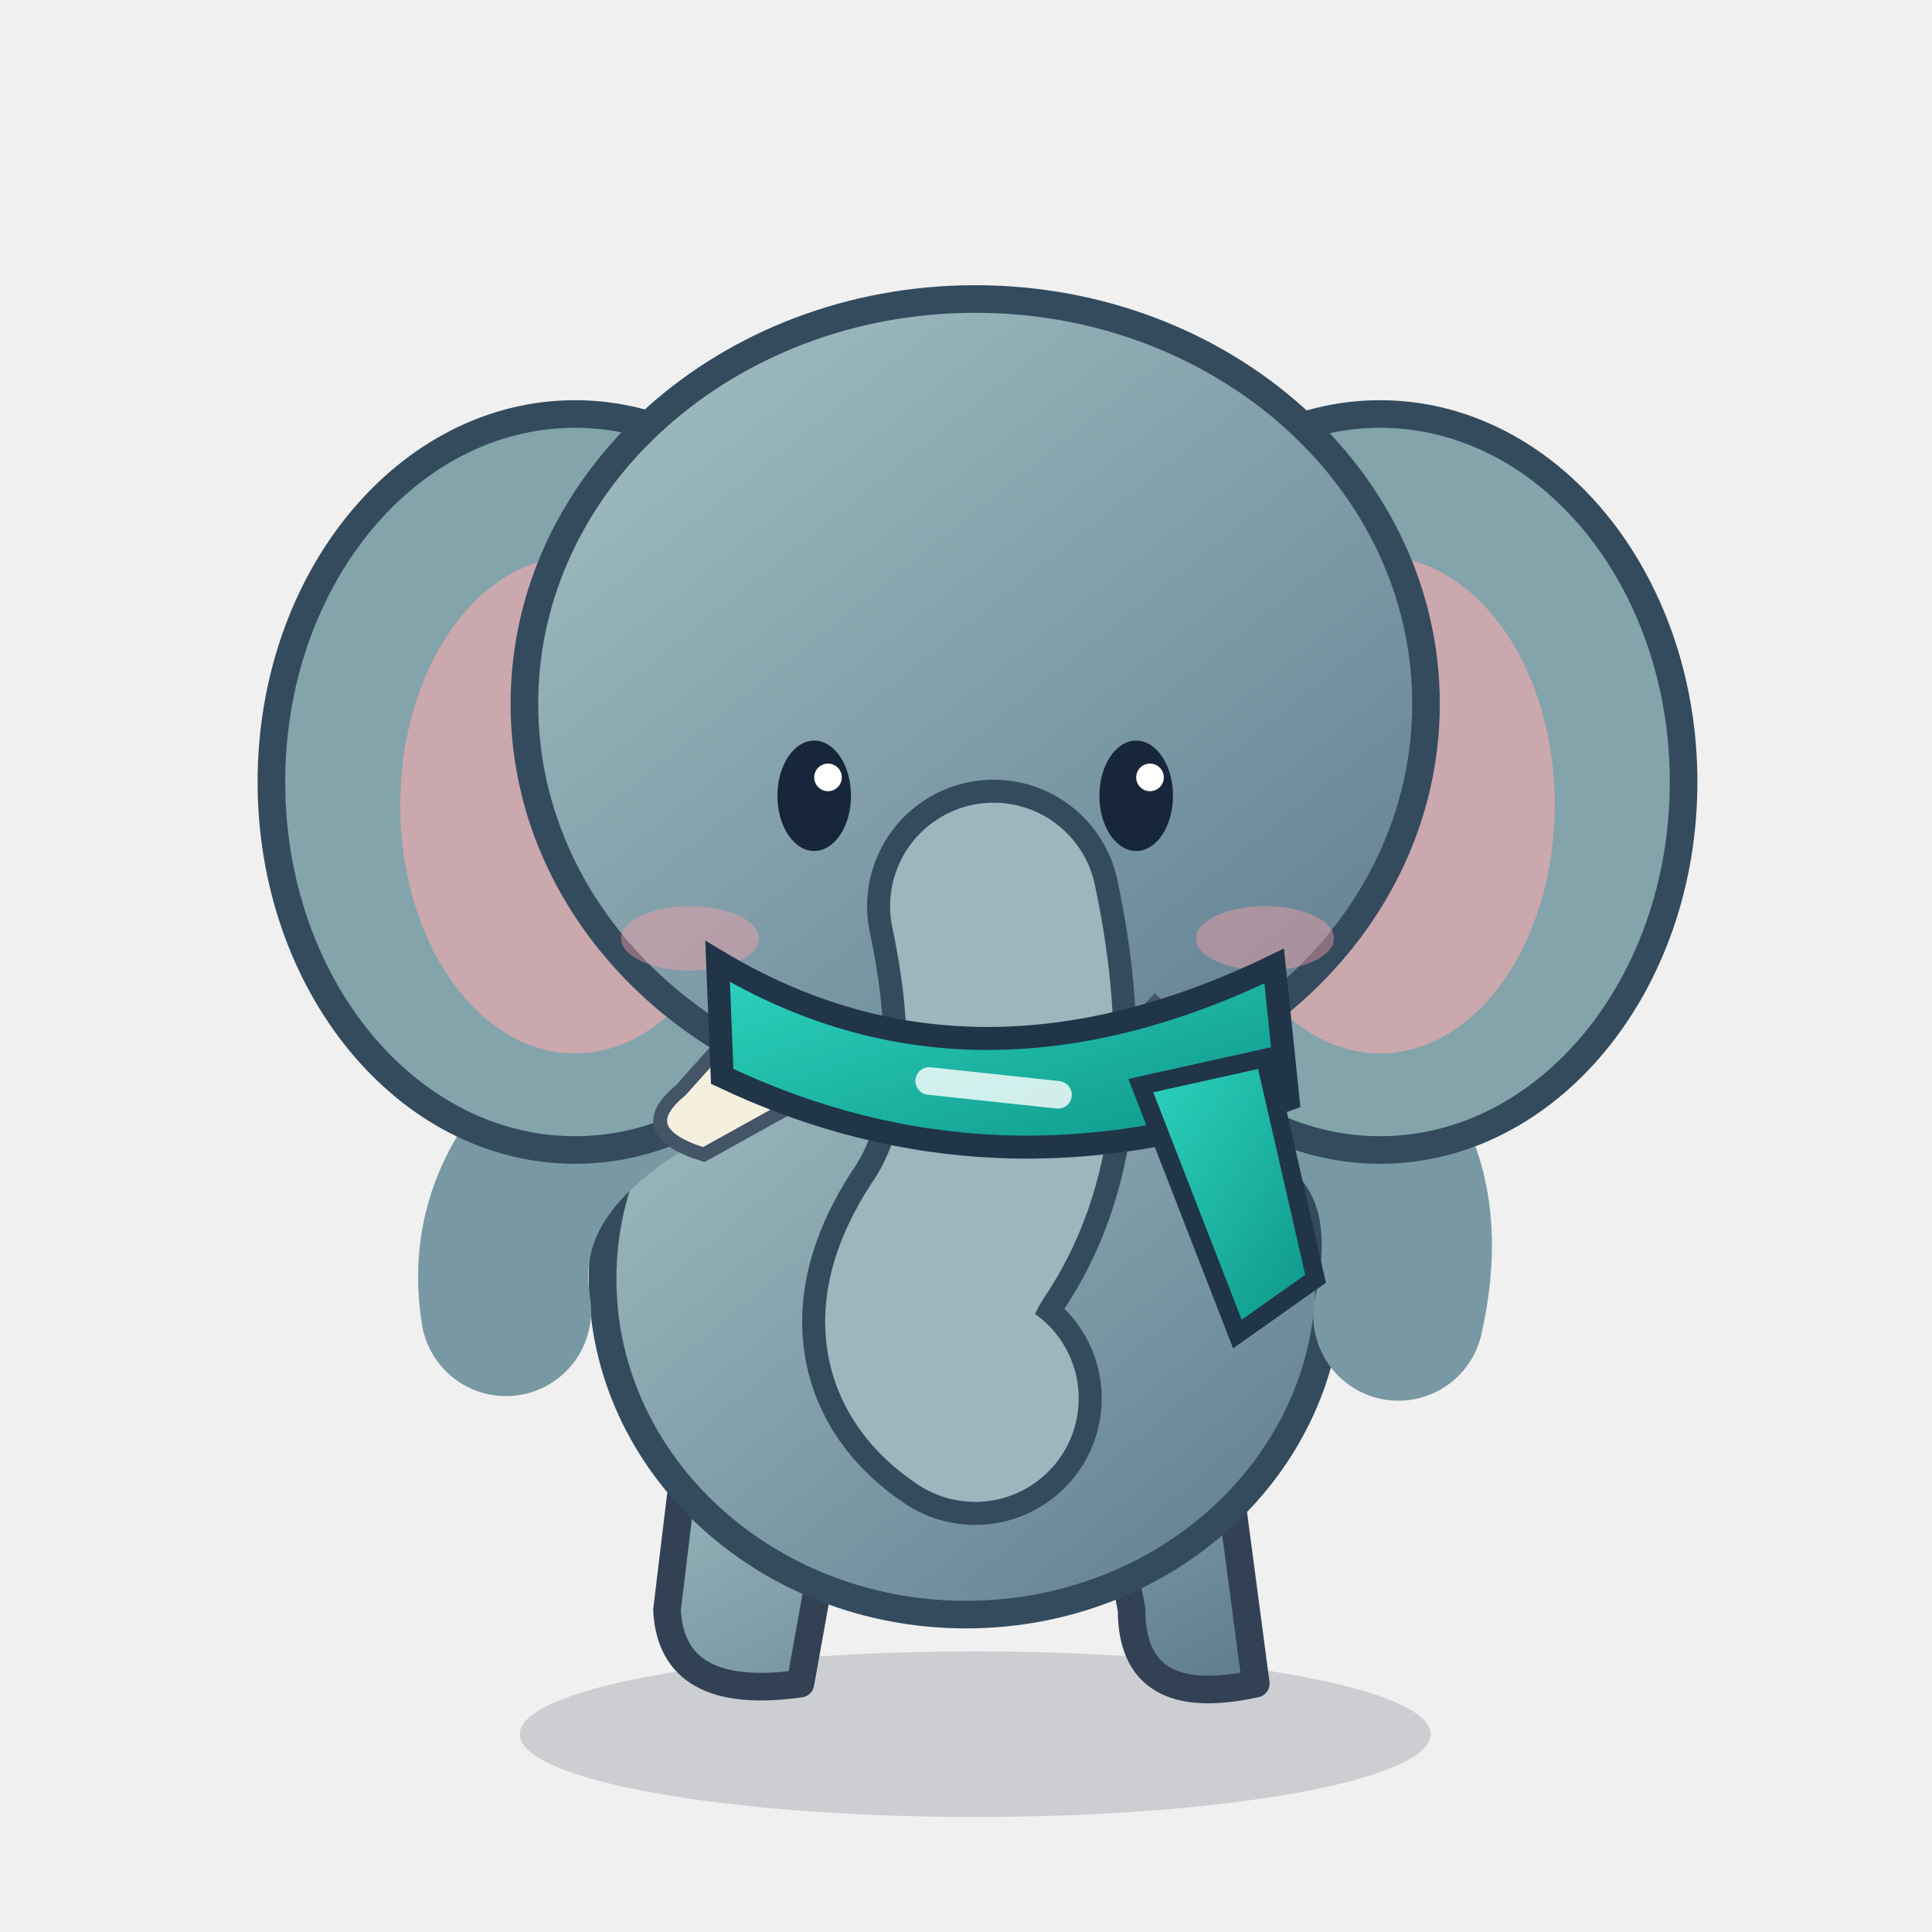
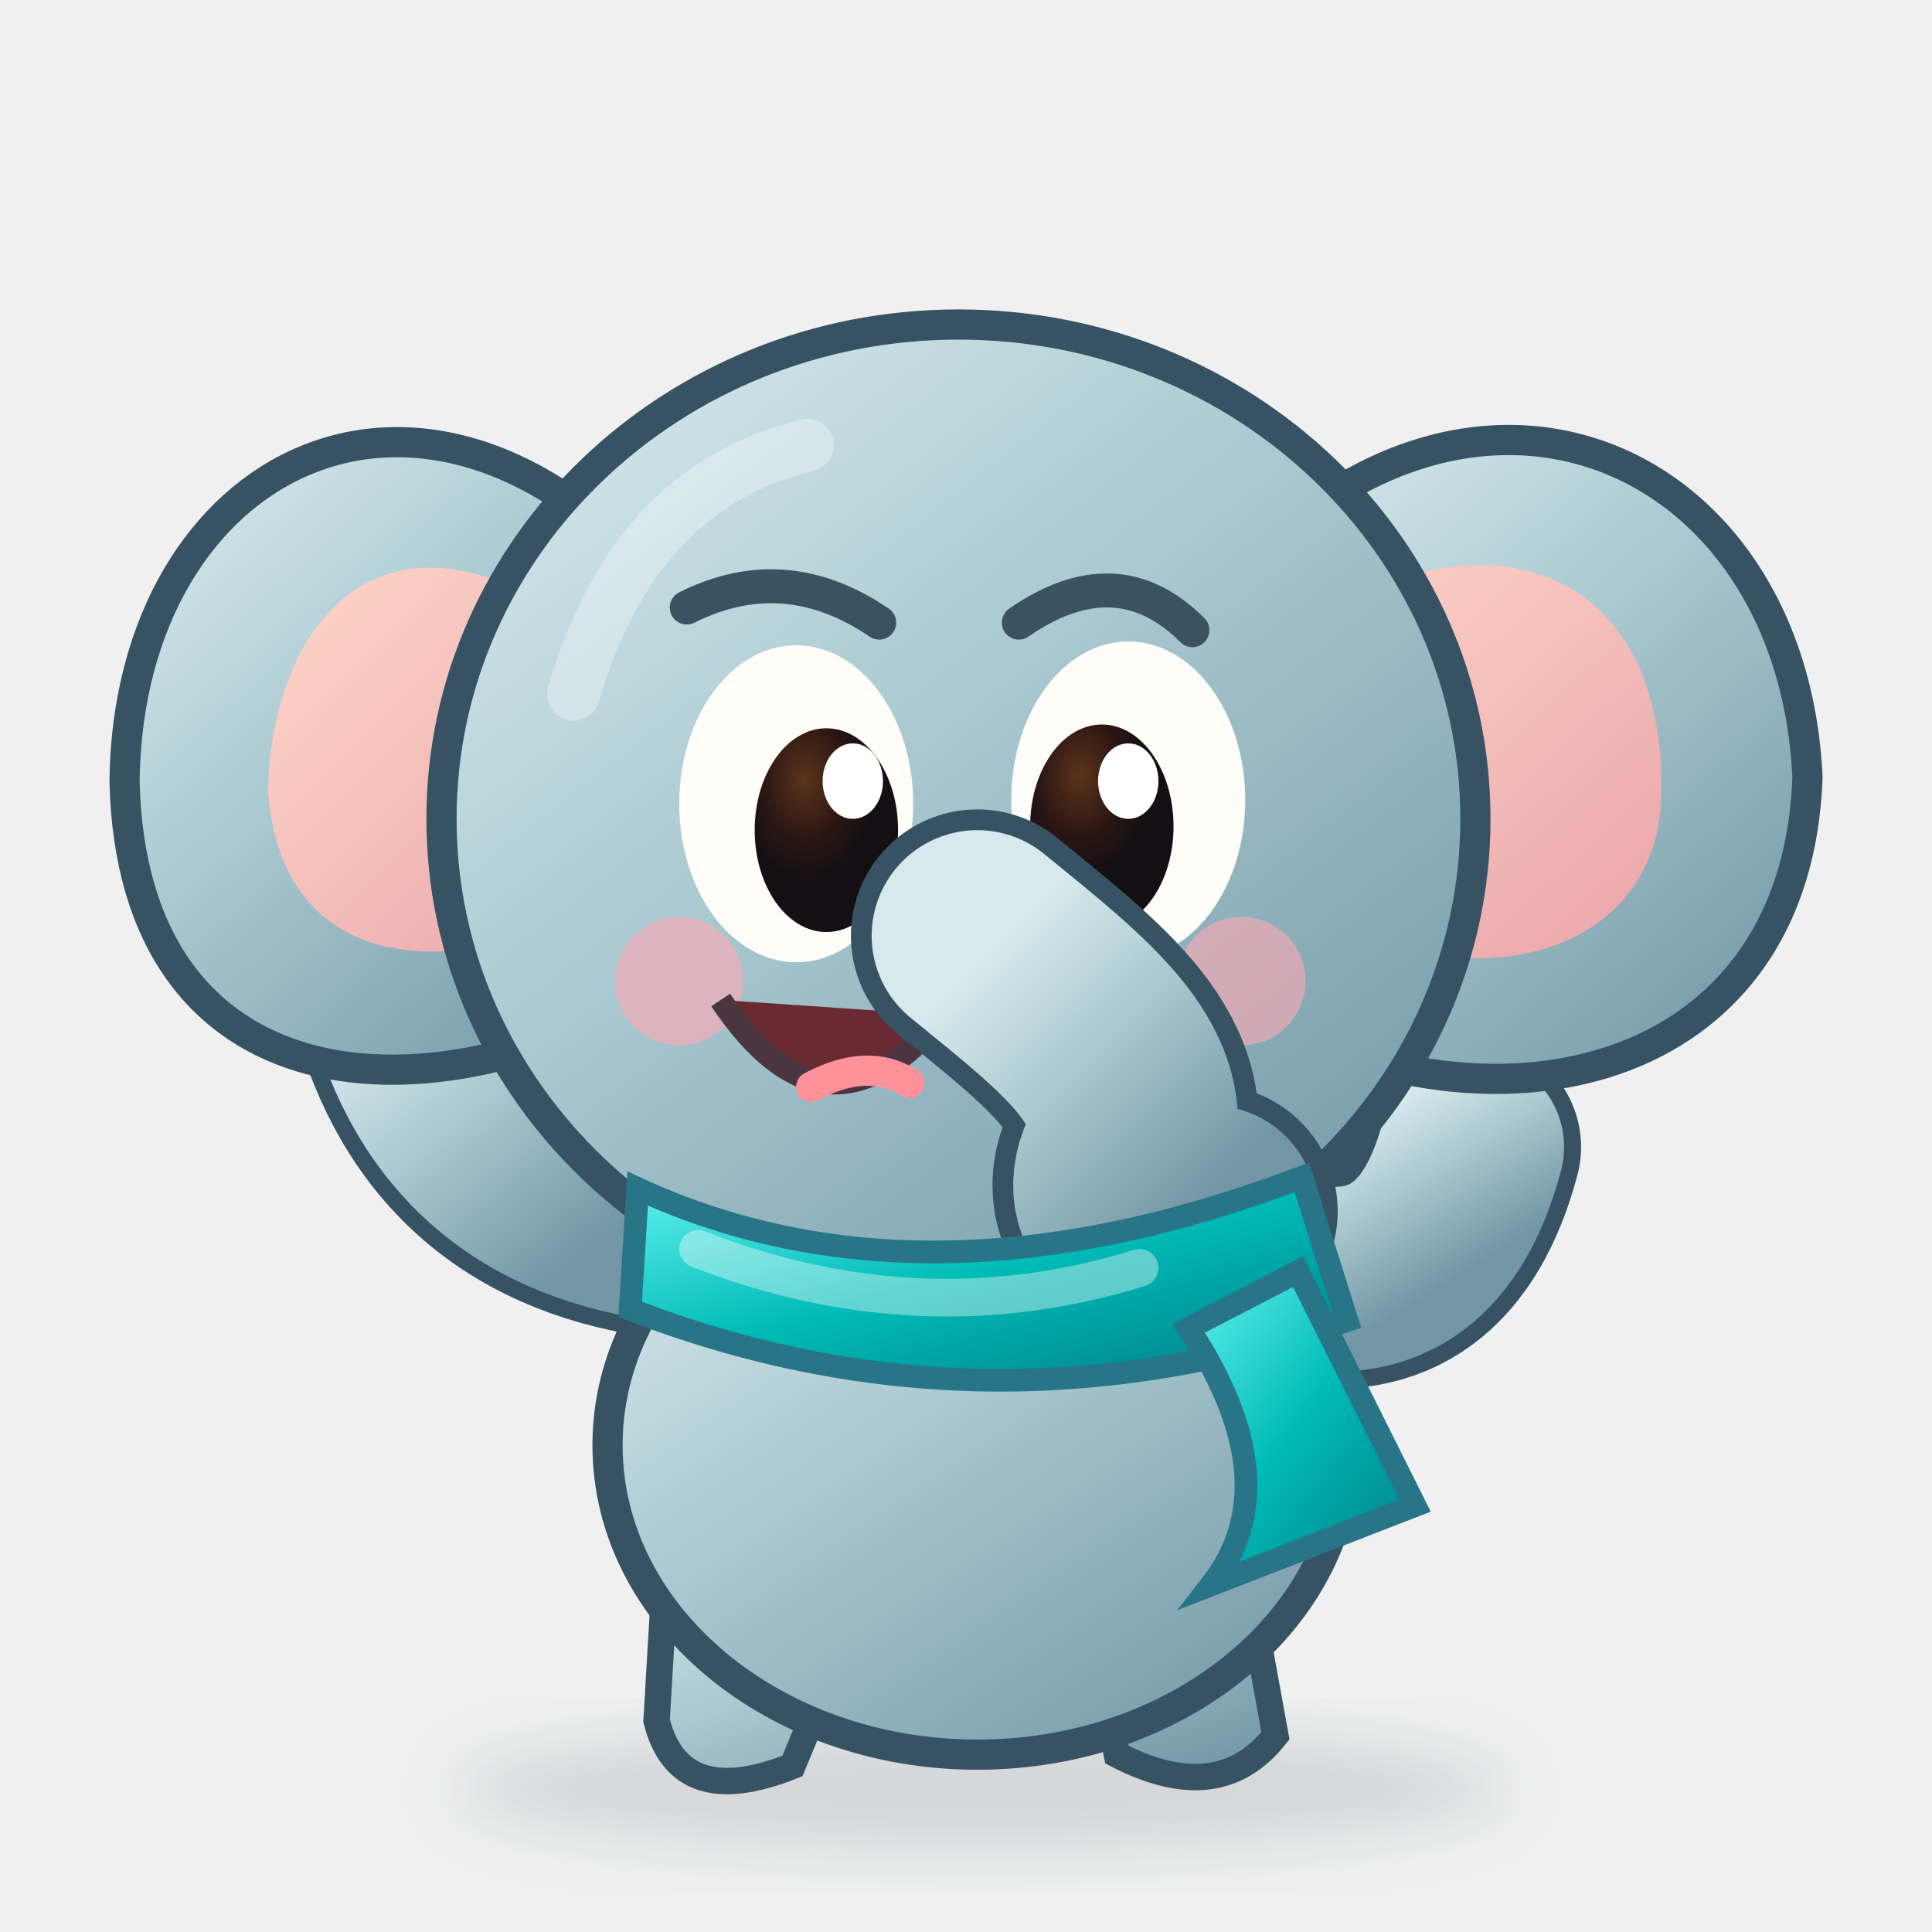
- <svg xmlns="http://www.w3.org/2000/svg" viewBox="0 0 420 420" width="420" height="420" role="img" aria-label="Gajah podium">
+ <svg xmlns="http://www.w3.org/2000/svg" viewBox="0 0 512 512" width="512" height="512" role="img" aria-label="Gajah pose podium">
  <defs>
-     <linearGradient id="fur" x1="0" y1="0" x2=".9" y2="1">
-       <stop stop-color="#a4c2c4" />
-       <stop offset="1" stop-color="#617e91" />
+     <linearGradient id="ele" x1=".1" y1=".02" x2=".9" y2="1">
+       <stop stop-color="#d7e9ec" />
+       <stop offset=".43" stop-color="#a9c8d0" />
+       <stop offset="1" stop-color="#7296a4" />
    </linearGradient>
-     <linearGradient id="scarf" x1="0" y1="0" x2="1" y2="1">
-       <stop stop-color="#2dd4bf" />
-       <stop offset="1" stop-color="#0d9488" />
+     <linearGradient id="ear" x1="0" x2="1" y1="0" y2="1">
+       <stop stop-color="#ffd7ca" />
+       <stop offset="1" stop-color="#e9a4aa" />
    </linearGradient>
+     <linearGradient id="bear" x1=".14" x2=".93" y1="0" y2="1">
+       <stop stop-color="#f4ba79" />
+       <stop offset=".48" stop-color="#cc8249" />
+       <stop offset="1" stop-color="#9b5737" />
+     </linearGradient>
+     <linearGradient id="belly" x1=".1" y1="0" x2=".85" y2="1">
+       <stop stop-color="#ffefcb" />
+       <stop offset="1" stop-color="#e4bd91" />
+     </linearGradient>
+     <linearGradient id="teal" x1=".05" y1="0" x2=".95" y2="1">
+       <stop stop-color="#5ff0ed" />
+       <stop offset=".48" stop-color="#00bbb7" />
+       <stop offset="1" stop-color="#007e89" />
+     </linearGradient>
+     <linearGradient id="purple" x1=".05" y1="0" x2=".95" y2="1">
+       <stop stop-color="#e4b4ff" />
+       <stop offset=".5" stop-color="#a85bde" />
+       <stop offset="1" stop-color="#642da1" />
+     </linearGradient>
+     <radialGradient id="eye" cx=".35" cy=".25">
+       <stop stop-color="#5c331b" />
+       <stop offset=".6" stop-color="#2a1613" />
+       <stop offset="1" stop-color="#130f13" />
+     </radialGradient>
+     <filter id="shadow" x="-20%" y="-20%" width="140%" height="150%">
+       <feGaussianBlur stdDeviation="8" />
+     </filter>
  </defs>
-   <ellipse cx="212" cy="377" rx="99" ry="18" fill="#16243b" opacity=".17" />
-   <g transform="translate(0 0) rotate(0 212 230)">
-     <path d="M152 292 L145 350 Q146 370 174 366 L183 316 Z M239 312 L246 350 Q246 372 273 366 L264 298 Z" fill="url(#fur)" stroke="#334155" stroke-width="6" stroke-linejoin="round" />
-     <ellipse cx="210" cy="278" rx="79" ry="73" fill="url(#fur)" stroke="#344b5e" stroke-width="6" />
-     <path d="M141 233 Q105 254 110 285 M278 231 Q313 246 304 286" stroke="#7899a3" stroke-width="37" stroke-linecap="round" fill="none" />
-     <ellipse cx="125" cy="170" rx="66" ry="80" fill="#83a4aa" stroke="#344b5e" stroke-width="6" />
-     <ellipse cx="300" cy="170" rx="66" ry="80" fill="#83a4aa" stroke="#344b5e" stroke-width="6" />
-     <ellipse cx="125" cy="175" rx="38" ry="54" fill="#d6a9ae" opacity=".85" />
-     <ellipse cx="300" cy="175" rx="38" ry="54" fill="#d6a9ae" opacity=".85" />
-     <ellipse cx="212" cy="153" rx="98" ry="88" fill="url(#fur)" stroke="#344b5e" stroke-width="6" />
-     <path d="M165 218 L148 237 Q137 246 153 251 L180 236 M250 217 L270 236 Q284 243 270 251 L245 237" fill="#f5efde" stroke="#445567" stroke-width="3" />
-     <ellipse cx="177" cy="173" rx="8" ry="12" fill="#17263a" />
-     <ellipse cx="247" cy="173" rx="8" ry="12" fill="#17263a" />
-     <circle cx="180" cy="169" r="3" fill="white" />
-     <circle cx="250" cy="169" r="3" fill="white" />
-     <ellipse cx="150" cy="204" rx="15" ry="7" fill="#ff9fa8" opacity=".42" />
-     <ellipse cx="275" cy="204" rx="15" ry="7" fill="#ff9fa8" opacity=".42" />
-     <path d="M216 197 Q226 244 208 270 Q194 292 212 304" stroke="#344b5e" stroke-width="55" fill="none" stroke-linecap="round" />
-     <path d="M216 197 Q226 244 208 270 Q194 292 212 304" stroke="#9bb6bd" stroke-width="45" fill="none" stroke-linecap="round" />
-     <path d="M156 209 Q211 242 277 210 L280 239 Q216 262 157 234 Z" fill="url(#scarf)" stroke="#203548" stroke-width="5" />
-     <path d="M248 236 L269 290 L286 278 L275 230 Z" fill="url(#scarf)" stroke="#203548" stroke-width="4" />
-     <path d="M202 235 L230 238" stroke="#ffffff" stroke-width="6" stroke-linecap="round" opacity=".8" />
+   <ellipse cx="260" cy="474" rx="140" ry="17" fill="#172c3e" opacity=".13" filter="url(#shadow)" />
+   <g transform="translate(0 0) rotate(0 255 320)">
+     <path d="M177 405 L174 456 Q180 480 210 468 L232 415 Z M286 415 L296 465 Q323 479 338 460 L328 405 Z" fill="url(#ele)" stroke="#375363" stroke-width="7" />
+     <path d="M172 325 Q116 315 104 256" fill="none" stroke="#375363" stroke-width="58" stroke-linecap="round" />
+     <path d="M172 325 Q116 315 104 256" fill="none" stroke="url(#ele)" stroke-width="49" stroke-linecap="round" />
+     <path d="M344 338 Q379 345 390 304" fill="none" stroke="#375363" stroke-width="58" stroke-linecap="round" />
+     <path d="M344 338 Q379 345 390 304" fill="none" stroke="url(#ele)" stroke-width="49" stroke-linecap="round" />
+     <ellipse cx="259" cy="383" rx="98" ry="82" fill="url(#ele)" stroke="#375363" stroke-width="8" />
+     <path d="M176 156 C113 82 34 122 33 207 C35 293 113 300 179 260Z" fill="url(#ele)" stroke="#375363" stroke-width="8" />
+     <path d="M166 177 C112 126 73 155 71 209 C74 256 116 264 170 236Z" fill="url(#ear)" />
+     <path d="M324 157 C388 82 475 119 479 206 C476 290 389 305 325 264Z" fill="url(#ele)" stroke="#375363" stroke-width="8" />
+     <path d="M334 172 C399 127 444 155 440 215 C436 255 385 270 329 232Z" fill="url(#ear)" />
+     <ellipse cx="254" cy="217" rx="137" ry="131" fill="url(#ele)" stroke="#375363" stroke-width="8" />
+     <path d="M152 184 Q168 129 214 118" fill="none" stroke="white" stroke-opacity=".32" stroke-width="14" stroke-linecap="round" />
+     <path d="M182 161 Q208 148 233 165 M270 165 Q296 147 316 167" fill="none" stroke="#3b5260" stroke-width="9" stroke-linecap="round" />
+     <ellipse cx="211" cy="213" rx="31" ry="42" fill="#fffdf7" />
+     <ellipse cx="299" cy="212" rx="31" ry="42" fill="#fffdf7" />
+     <ellipse cx="219" cy="220" rx="19" ry="27" fill="url(#eye)" />
+     <ellipse cx="292" cy="219" rx="19" ry="27" fill="url(#eye)" />
+     <ellipse cx="226" cy="207" rx="8" ry="10" fill="white" />
+     <ellipse cx="299" cy="207" rx="8" ry="10" fill="white" />
+     <circle cx="180" cy="260" r="17" fill="#ffa8b4" opacity=".6" />
+     <circle cx="329" cy="260" r="17" fill="#ffa8b4" opacity=".6" />
+     <path d="M191 265 Q219 307 250 269" fill="#692b31" stroke="#4a3541" stroke-width="6" />
+     <path d="M215 288 Q230 280 241 287" fill="none" stroke="#ff919b" stroke-width="8" stroke-linecap="round" />
+     <path d="M259 248 C286 270 307 286 298 308 C292 321 305 329 321 321" fill="none" stroke="#375363" stroke-width="67" stroke-linecap="round" />
+     <path d="M259 248 C286 270 307 286 298 308 C292 321 305 329 321 321" fill="none" stroke="url(#ele)" stroke-width="56" stroke-linecap="round" />
+     <path d="M169 315 Q245 350 345 312 L357 350 Q260 383 167 347Z" fill="url(#teal)" stroke="#277587" stroke-width="6" />
+     <path d="M315 352 Q342 393 321 420 L375 399 L344 337Z" fill="url(#teal)" stroke="#277587" stroke-width="6" />
+     <path d="M185 331 Q244 354 302 336" fill="none" stroke="white" stroke-opacity=".38" stroke-width="10" stroke-linecap="round" />
  </g>
</svg>
